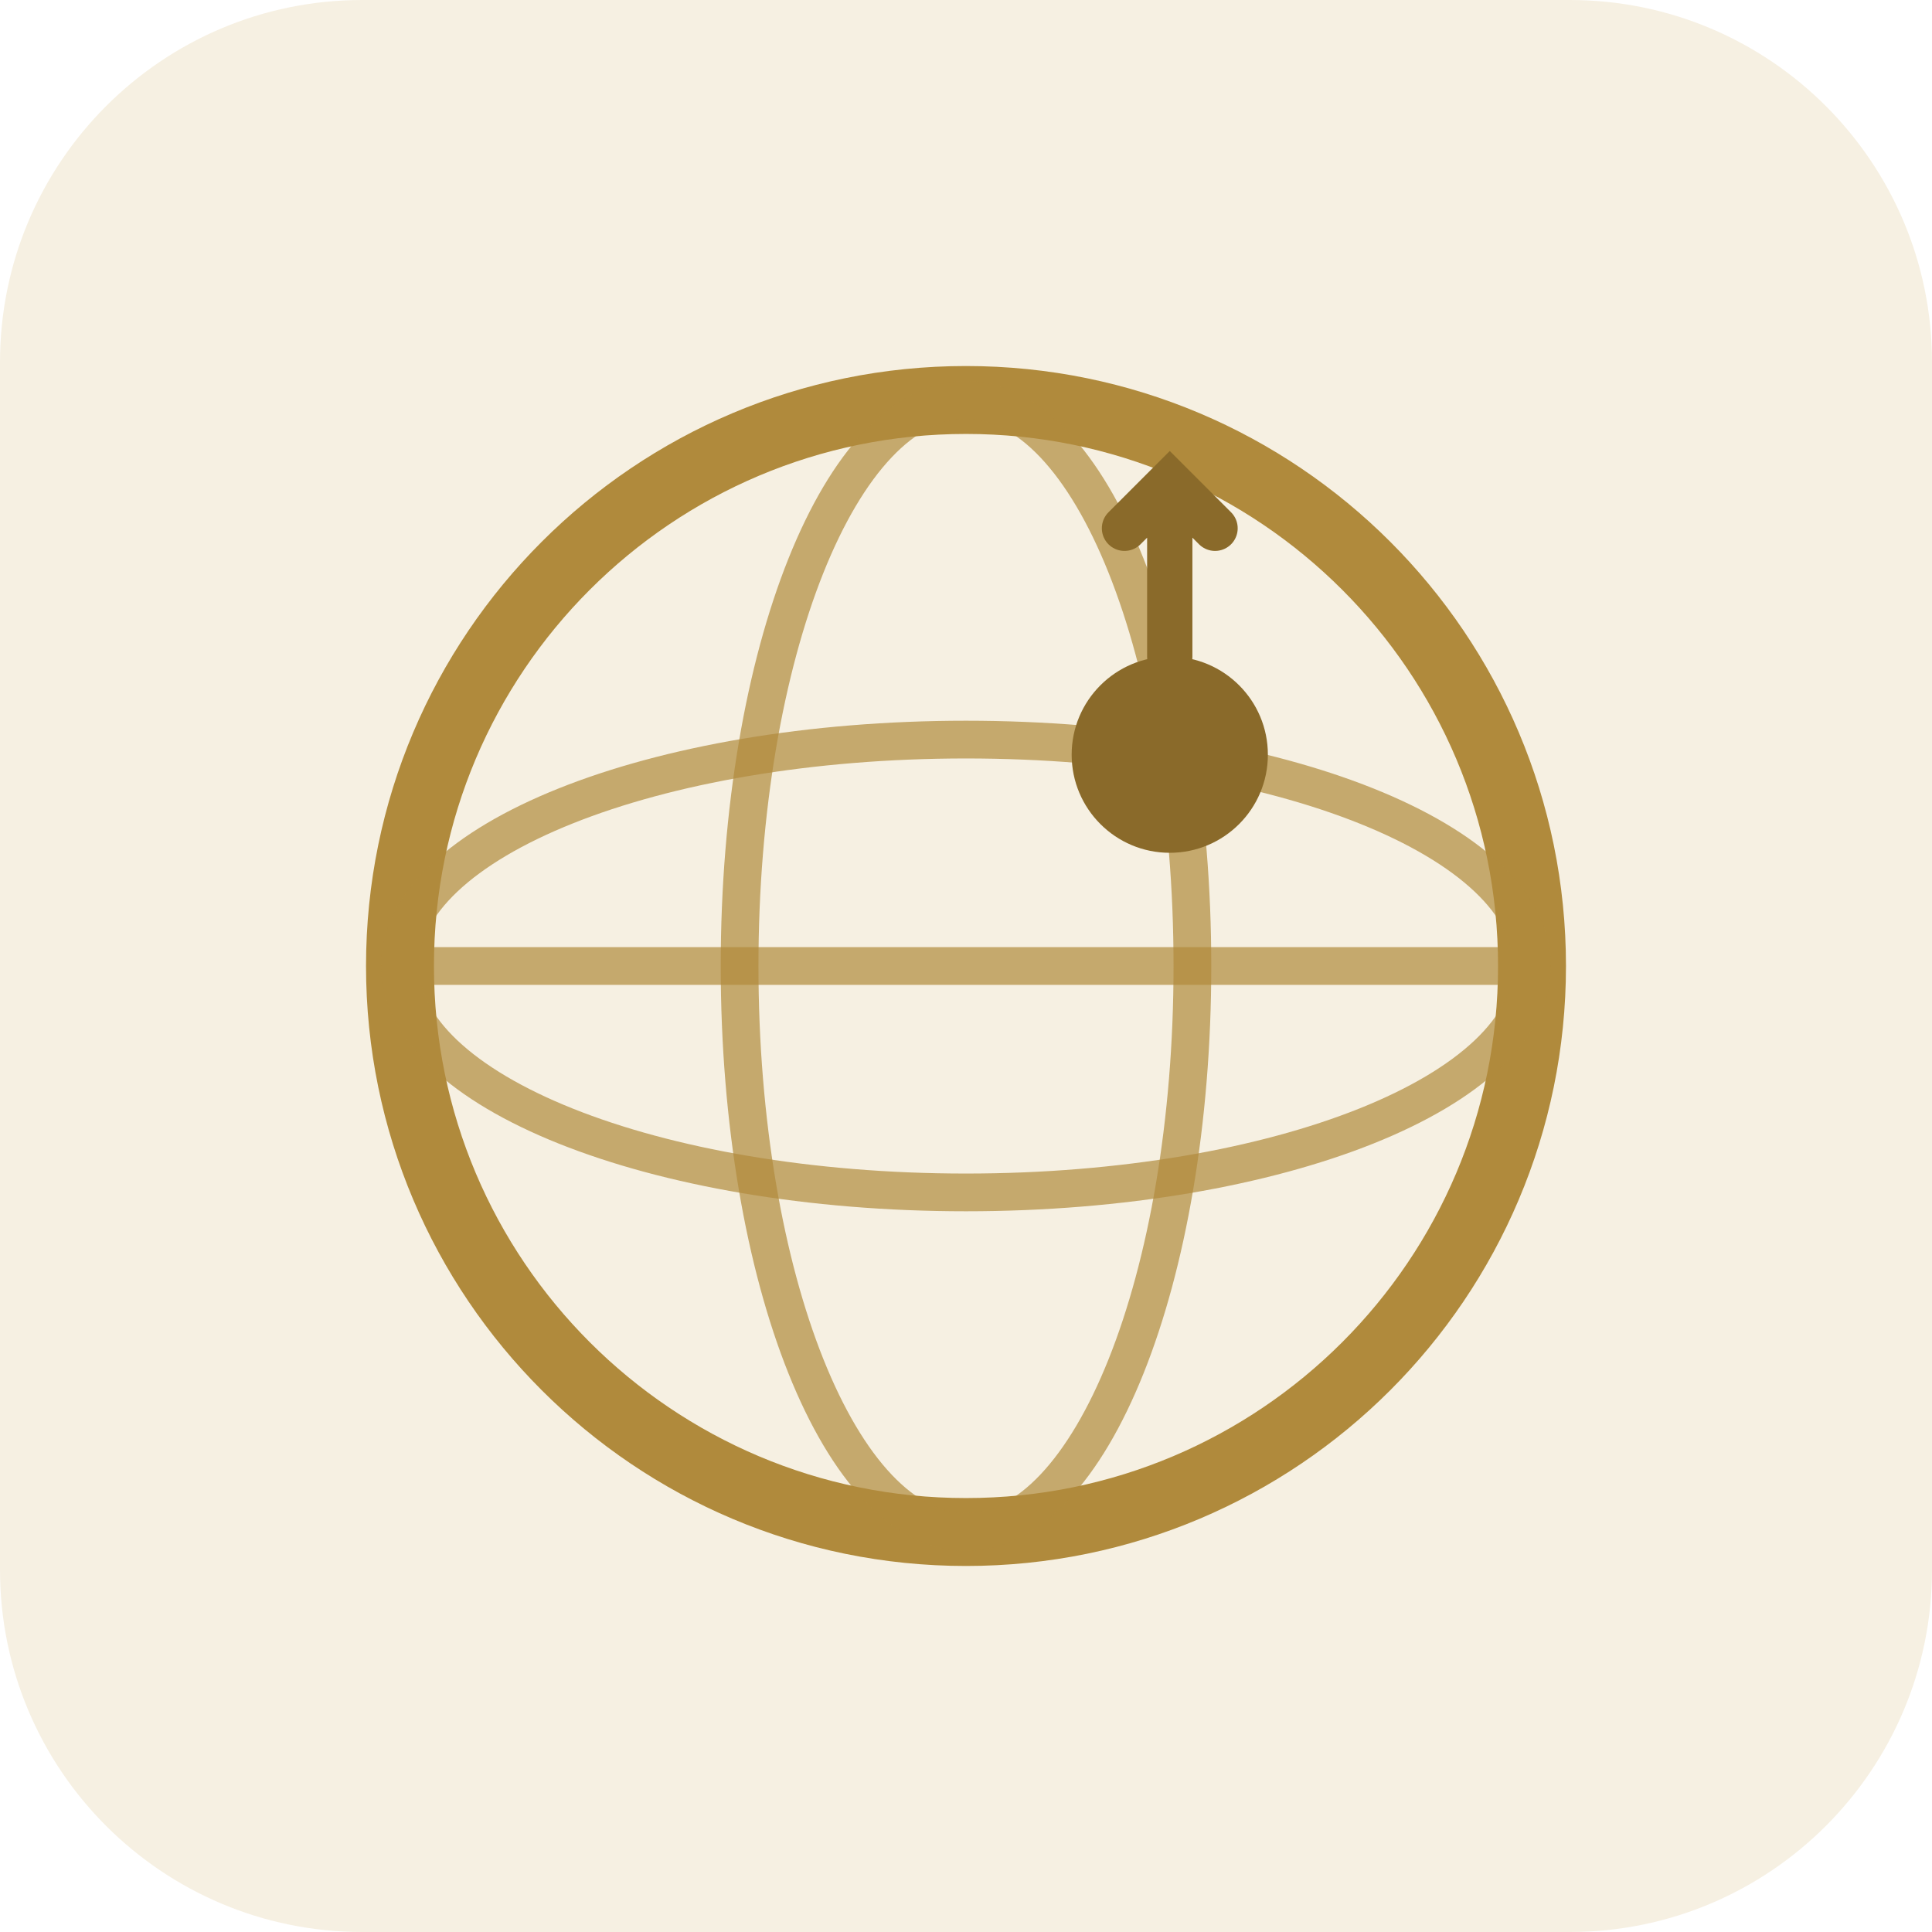
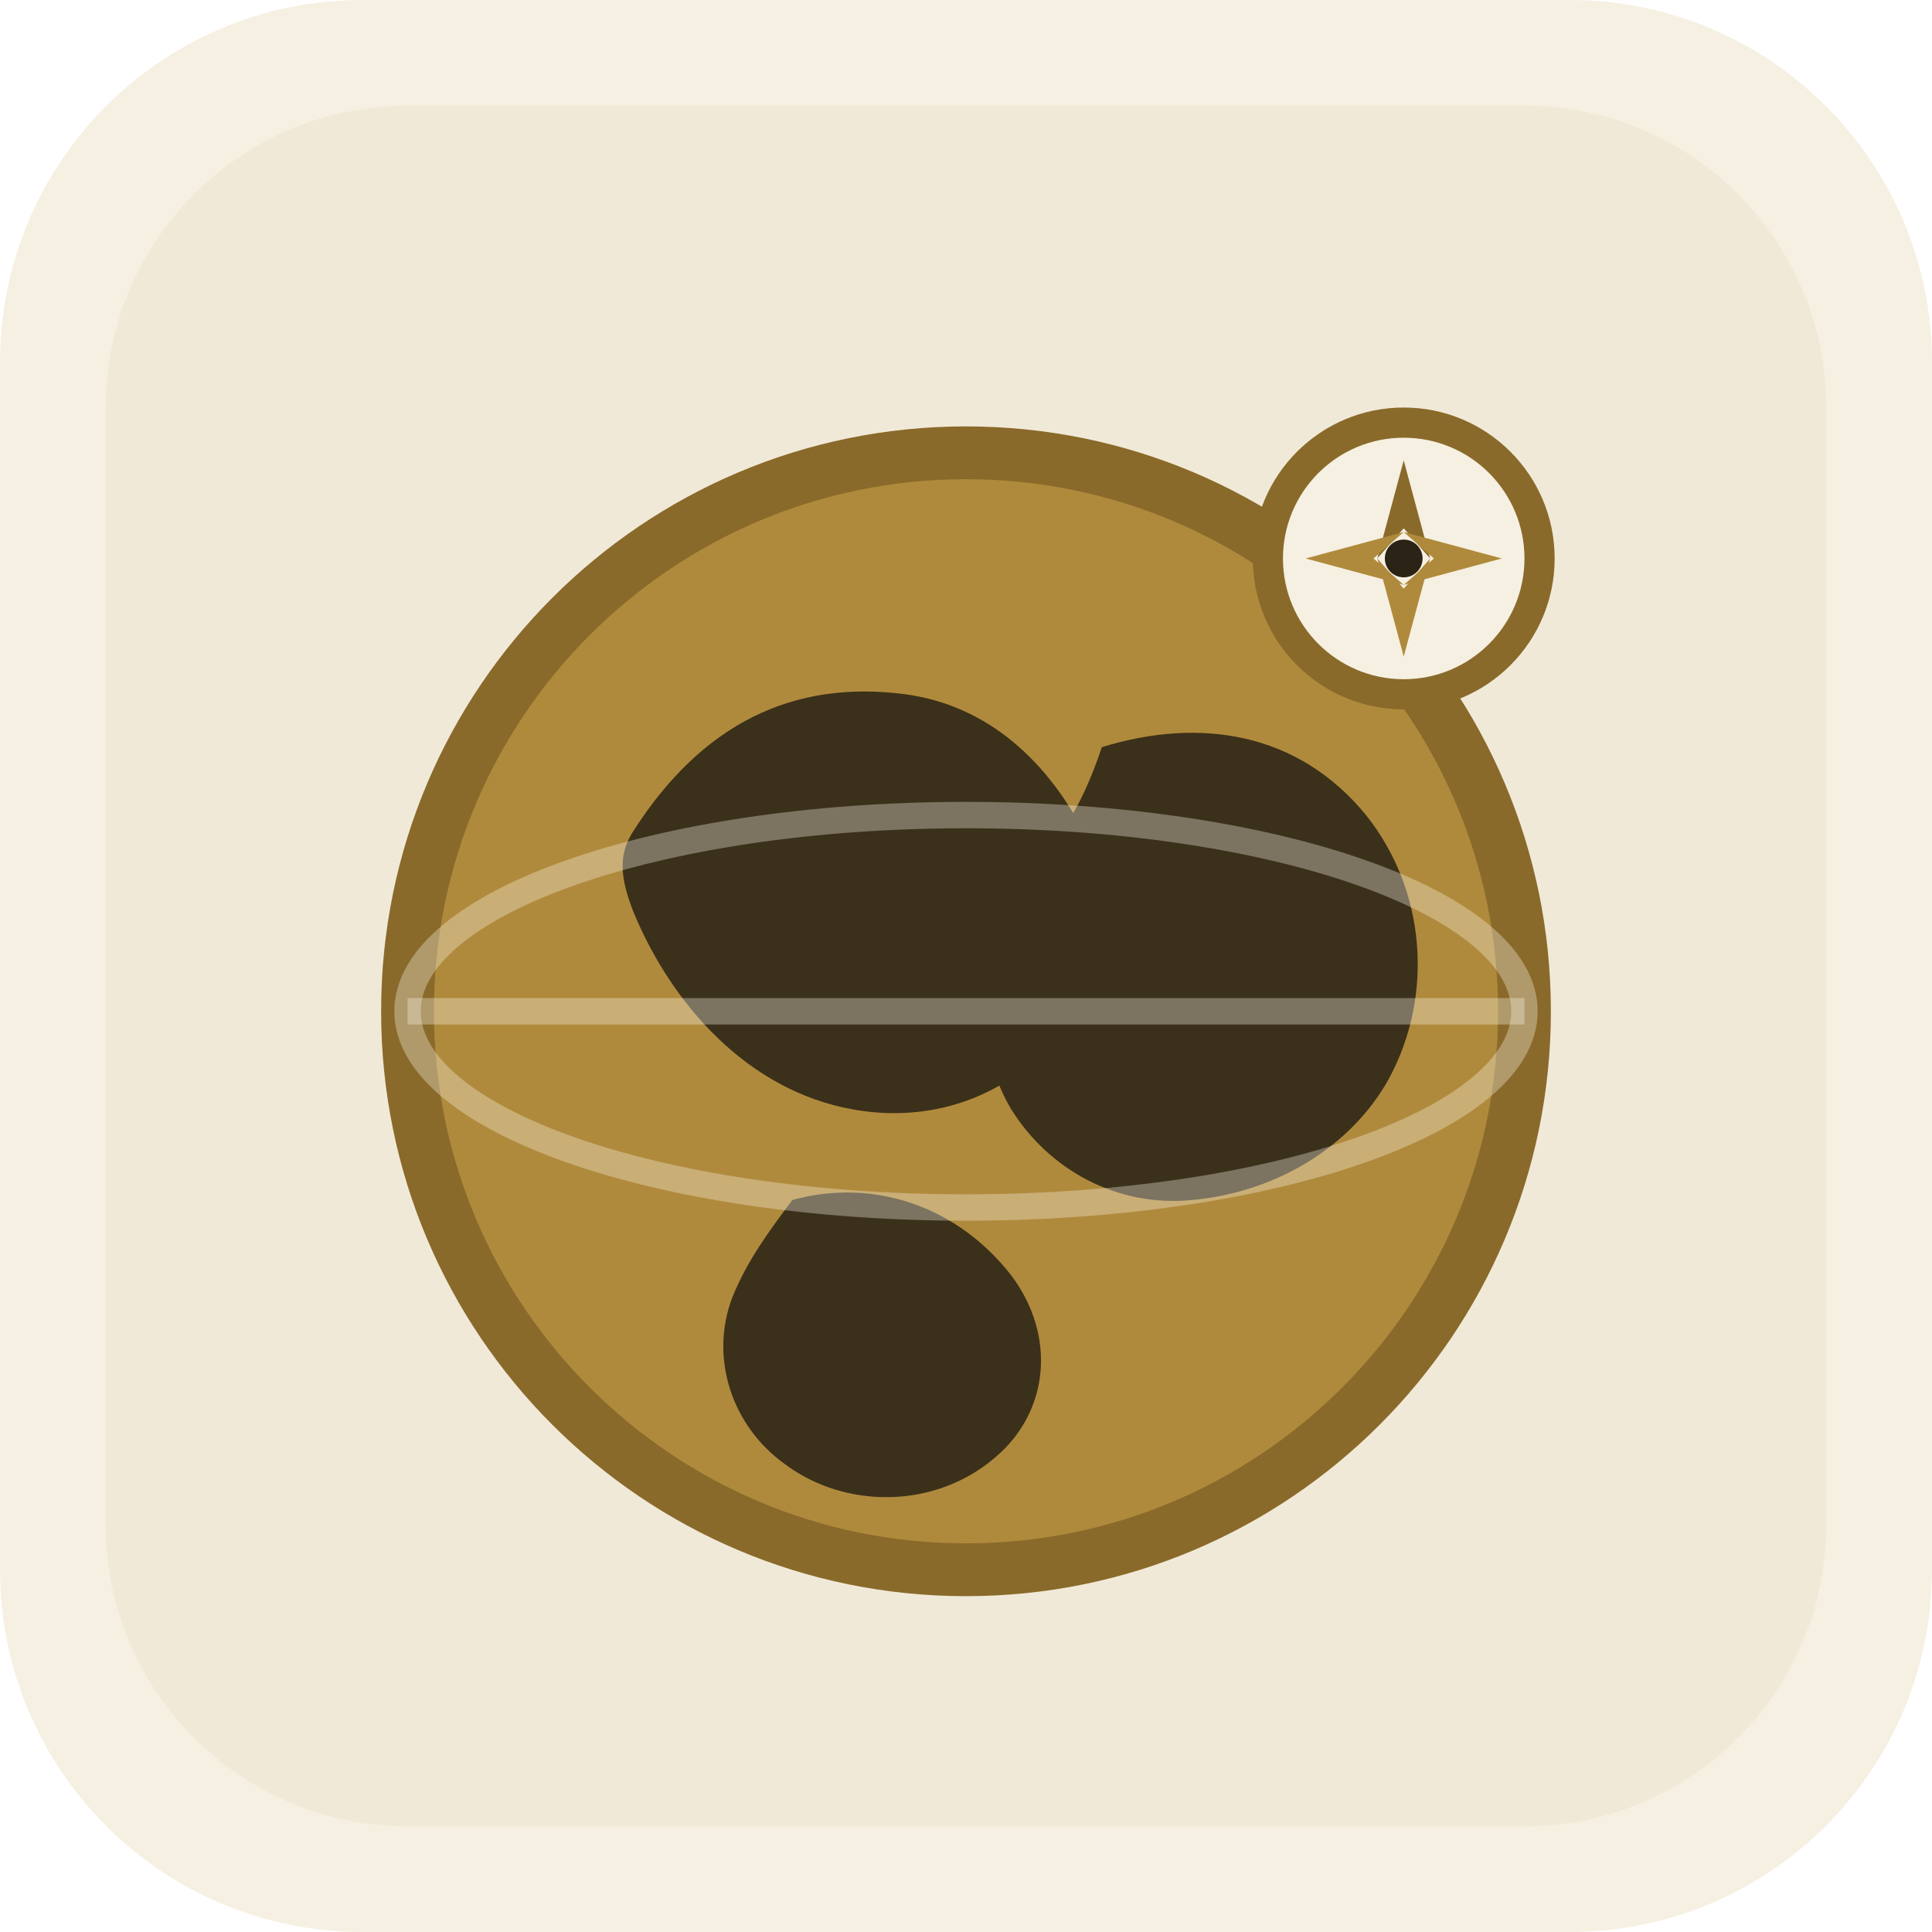
<svg xmlns="http://www.w3.org/2000/svg" viewBox="0 0 512 512">
  <rect width="512" height="512" rx="96" fill="#f6f0e2" />
-   <circle cx="256" cy="256" r="150" fill="none" stroke="#b08a3c" stroke-width="18" />
-   <ellipse cx="256" cy="256" rx="150" ry="60" fill="none" stroke="#b08a3c" stroke-width="10" opacity="0.7" />
-   <ellipse cx="256" cy="256" rx="60" ry="150" fill="none" stroke="#b08a3c" stroke-width="10" opacity="0.7" />
-   <line x1="106" y1="256" x2="406" y2="256" stroke="#b08a3c" stroke-width="10" opacity="0.7" />
-   <circle cx="310" cy="200" r="26" fill="#8a6a2a" />
-   <path d="M310 174 L310 130 M298 140 L310 128 L322 140" stroke="#8a6a2a" stroke-width="12" fill="none" stroke-linecap="round" />
+   <rect x="28" y="28" width="456" height="456" rx="80" fill="#ede4cf" opacity="0.55" />
+   <circle cx="256" cy="268" r="148" fill="#b08a3c" />
+   <circle cx="256" cy="268" r="148" fill="none" stroke="#8a6a2a" stroke-width="14" />
+   <path fill="#2b2416" opacity="0.88" d="     M168 220     c18-28 42-40 72-36     c22 3 38 18 48 38     c8 16 6 34-4 48     c-14 20-36 28-58 24     c-28-5-48-28-58-52     c-4-10-4-16 0-22z     M292 198     c26-8 52-4 70 18     c16 20 18 48 6 70     c-10 18-30 30-52 32     c-20 2-38-8-48-24     c-12-20-8-48 8-66     c4-6 10-12 16-30z     M210 318     c22-6 44 2 58 20     c12 16 10 36-4 48     c-16 14-40 14-56 2     c-14-10-20-28-14-44     c4-10 10-18 16-26z   " />
+   <ellipse cx="256" cy="268" rx="148" ry="52" fill="none" stroke="#f6f0e2" stroke-width="7" opacity="0.35" />
+   <line x1="108" y1="268" x2="404" y2="268" stroke="#f6f0e2" stroke-width="7" opacity="0.35" />
+   <g transform="translate(372 148)">
+     <circle r="36" fill="#f6f0e2" stroke="#8a6a2a" stroke-width="8" />
+     <polygon points="0,-26 7,0 0,-8 -7,0" fill="#8a6a2a" />
+     <polygon points="0,26 -7,0 0,8 7,0" fill="#b08a3c" />
+     <polygon points="26,0 0,-7 8,0 0,7" fill="#b08a3c" />
+     <polygon points="-26,0 0,7 -8,0 0,-7" fill="#b08a3c" />
+     <circle r="5" fill="#2b2416" />
+   </g>
</svg>
